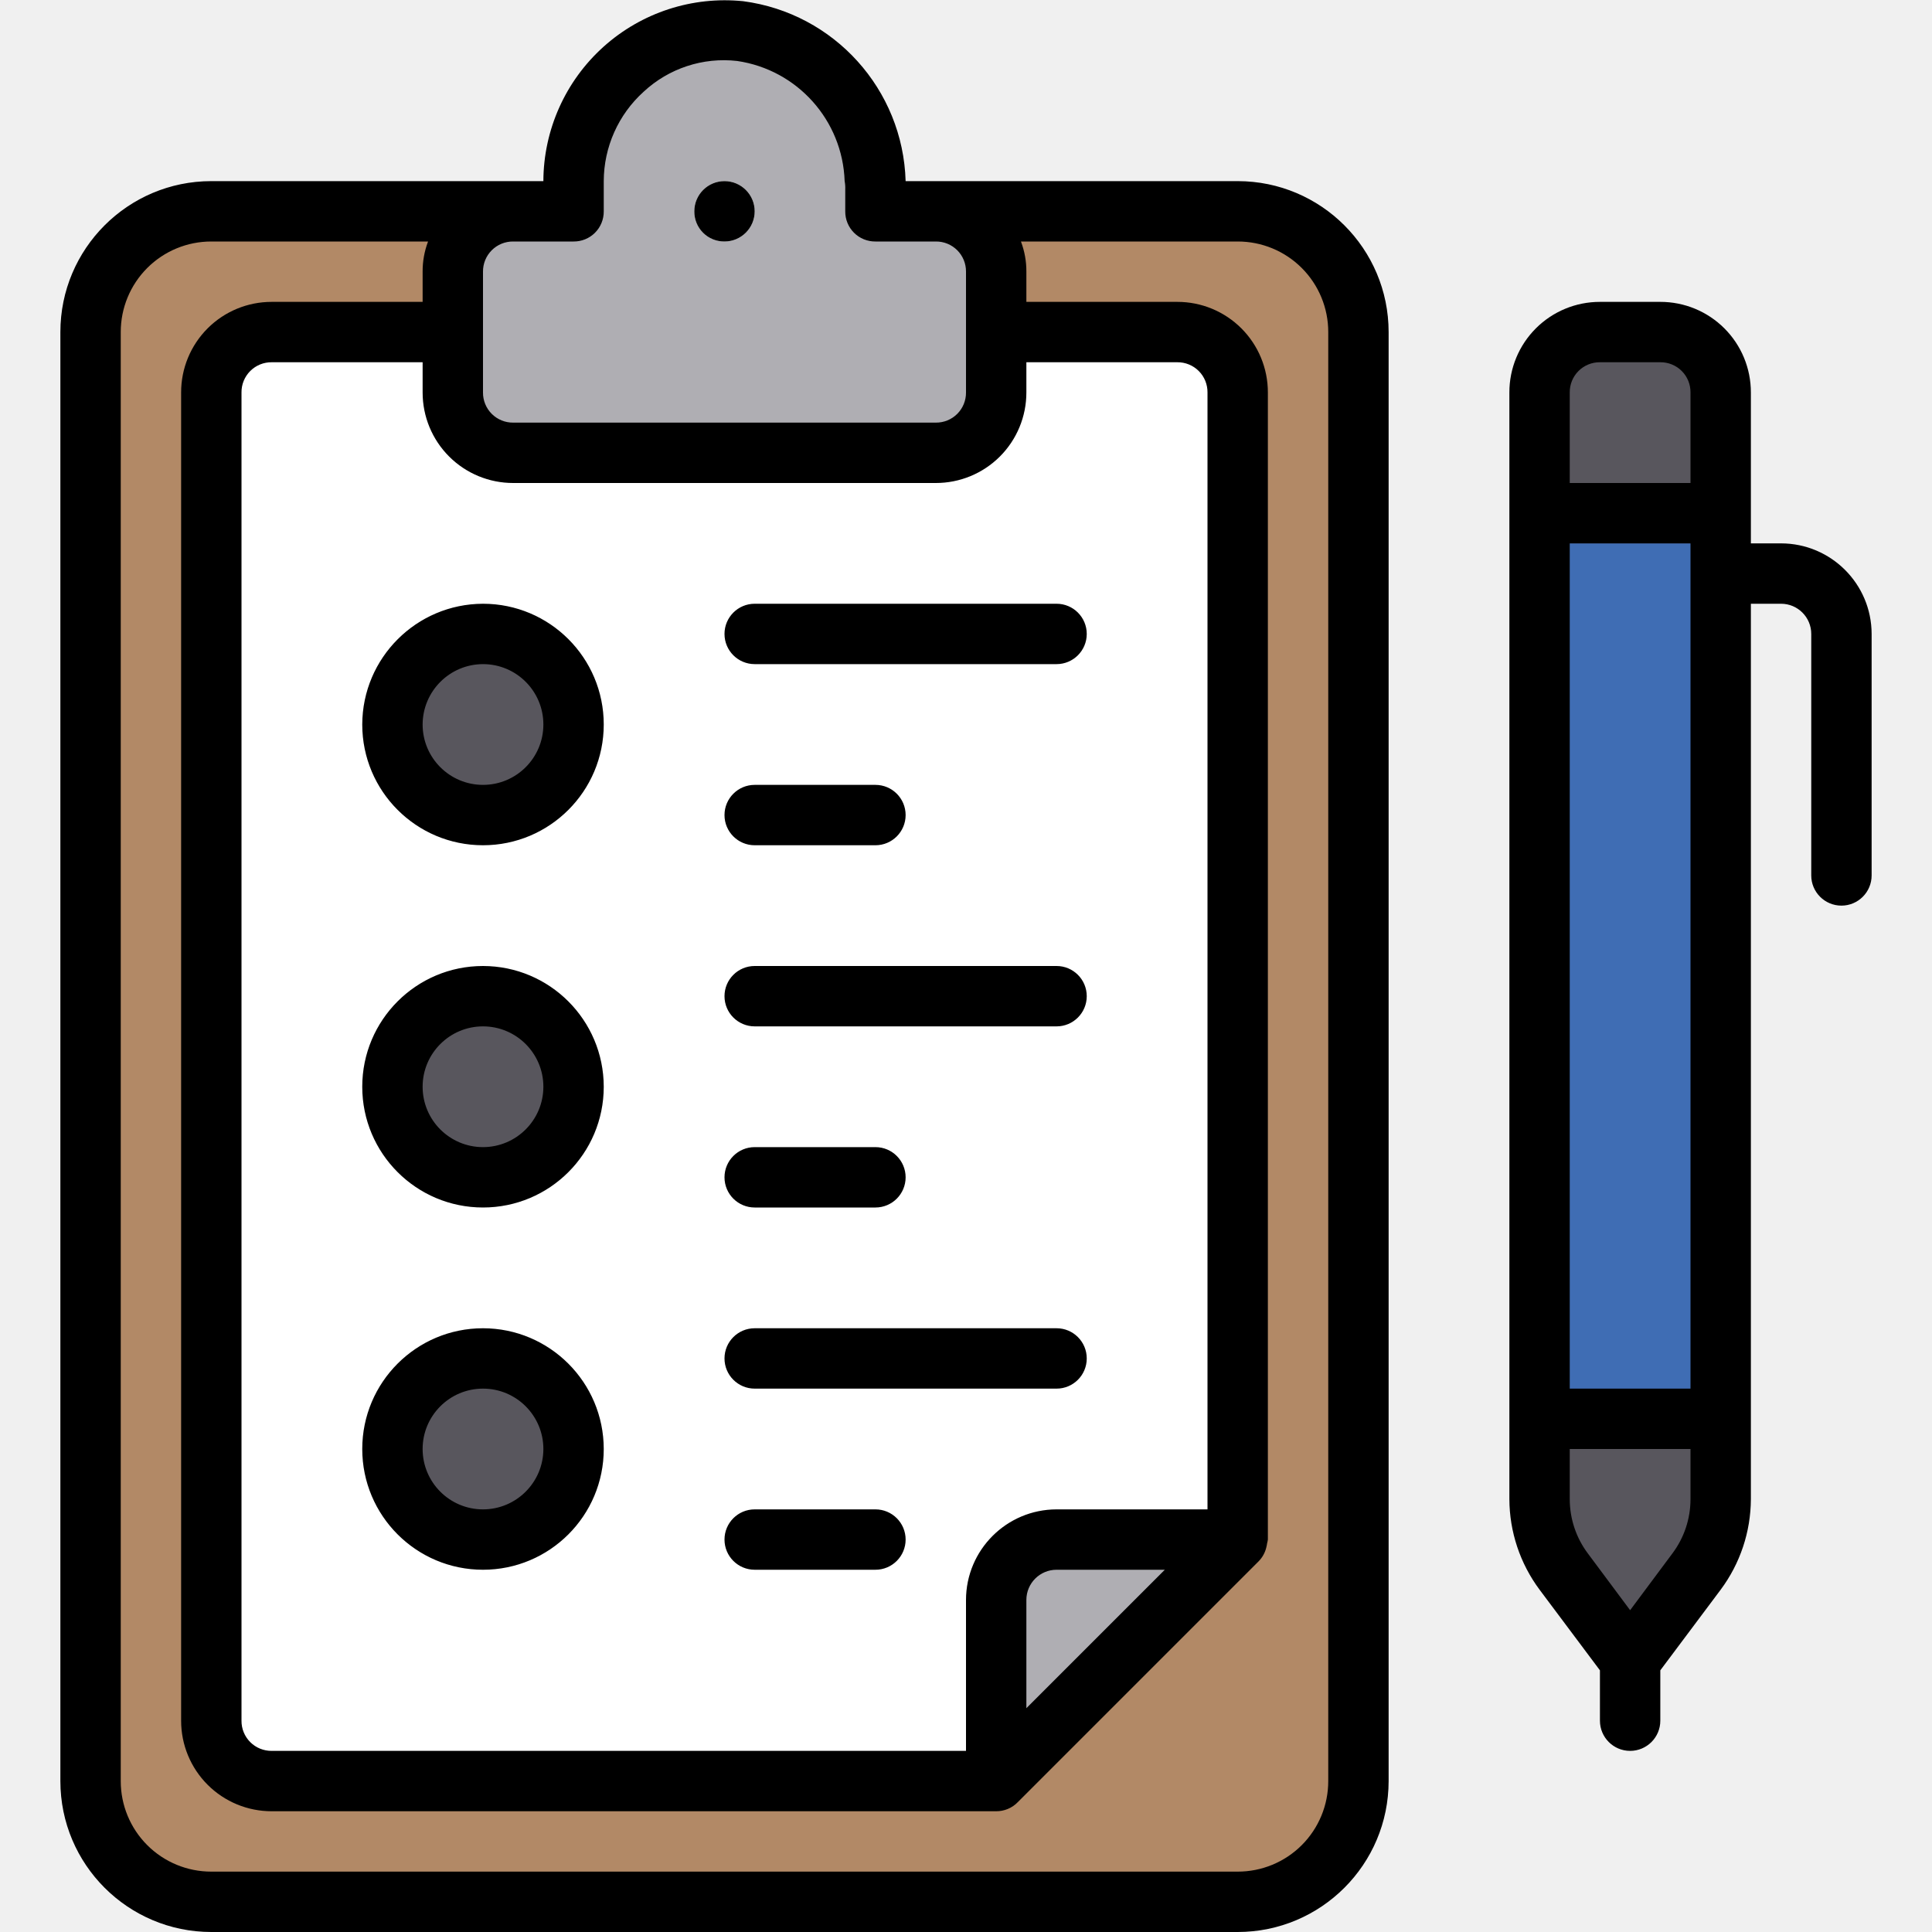
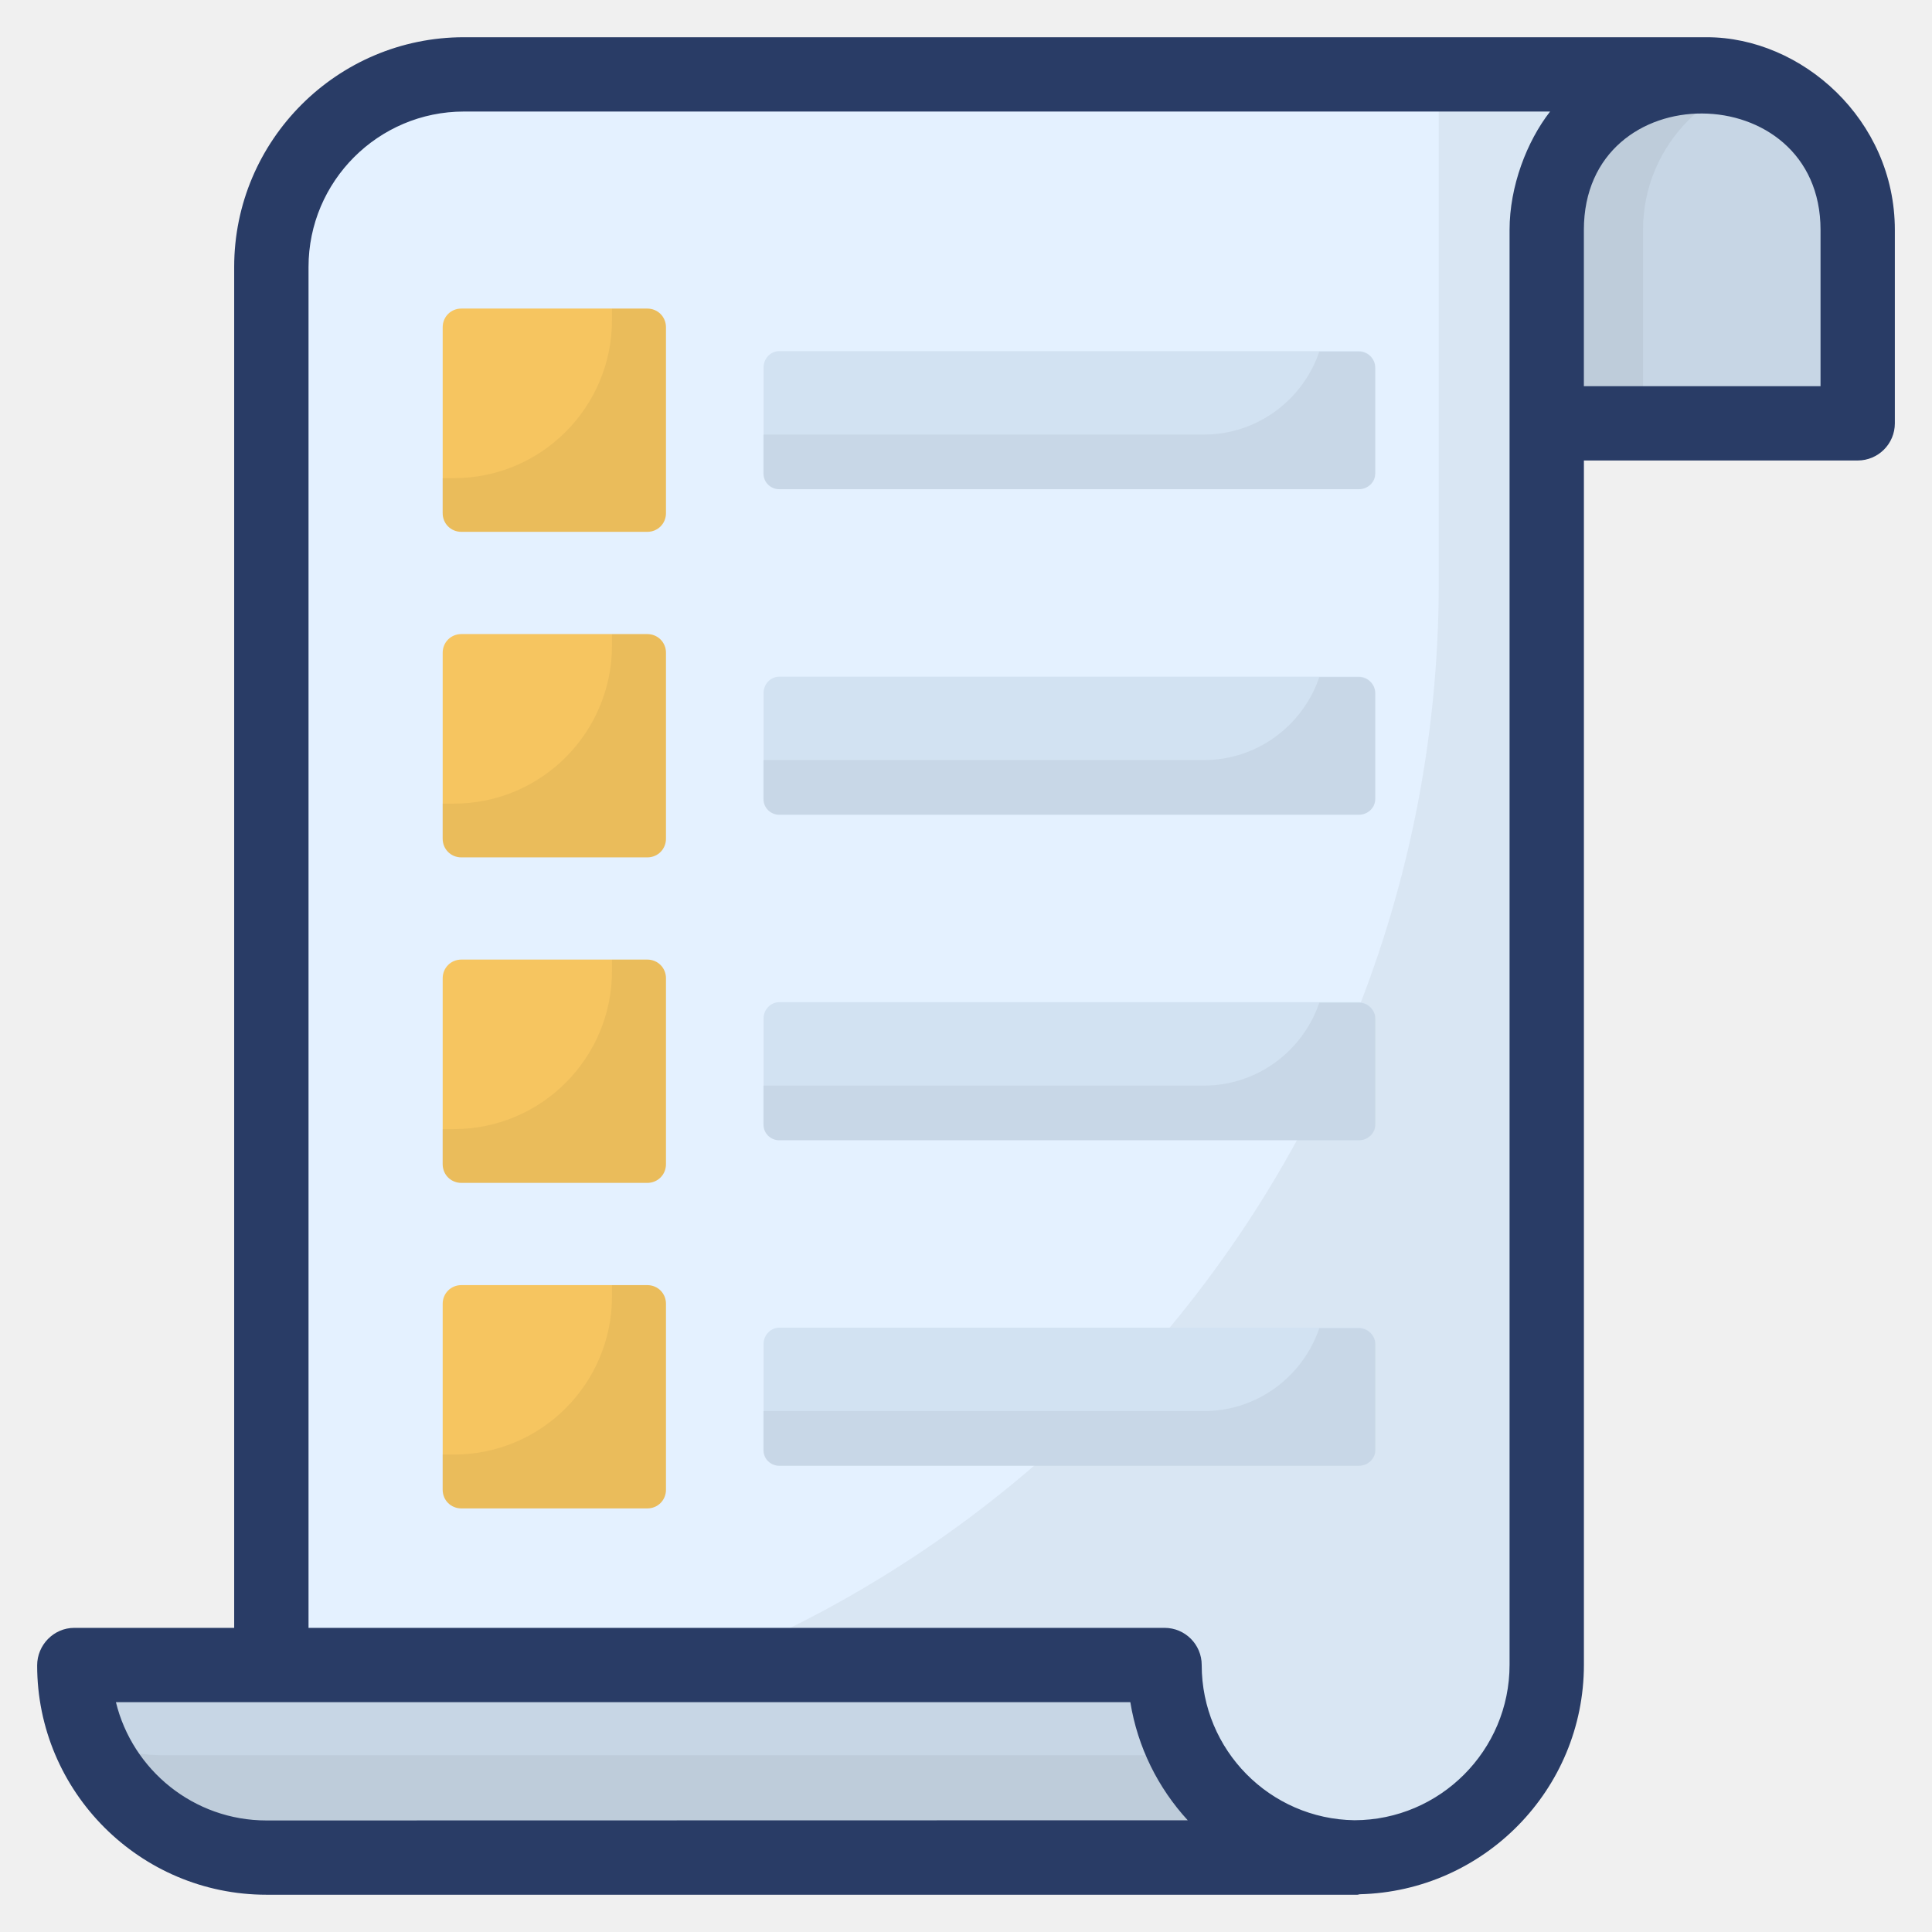
- <svg xmlns="http://www.w3.org/2000/svg" data-name="Layer 1" viewBox="0 0 32 32">
-   <rect width="21" height="28" x="1.5" y="3.5" fill="#b28966" rx="2" ry="2" />
-   <path fill="#fff" d="M16.5,29.5H4.5a1,1,0,0,1-1-1V6.5a1,1,0,0,1,1-1h15a1,1,0,0,1,1,1V25.5" />
-   <path fill="#afaeb3" d="M14.5,3.5V3.143A2.598,2.598,0,0,0,12.258.513,2.501,2.501,0,0,0,9.5,3v.5h-1a1,1,0,0,0-1,1v2a1,1,0,0,0,1,1h7a1,1,0,0,0,1-1v-2a1,1,0,0,0-1-1Z" />
-   <circle cx="12" cy="3.5" r=".5" fill="#fff" />
-   <path fill="#afaeb3" d="M16.5,29.5v-3a1,1,0,0,1,1-1h3Z" />
-   <circle cx="8" cy="12" r="1.5" fill="#58565d" />
-   <circle cx="8" cy="24" r="1.5" fill="#58565d" />
-   <circle cx="8" cy="18" r="1.5" fill="#58565d" />
-   <path fill="#3f6db4" d="M28.5,6.5V24.83a1.969,1.969,0,0,1-.4,1.2l-.6.8-.5.67-.5-.67-.6-.8a1.969,1.969,0,0,1-.4-1.2V6.5a1.003,1.003,0,0,1,1-1h1A1.003,1.003,0,0,1,28.5,6.5Z" />
-   <path fill="#58565d" d="M28.5 23.5v1.33a1.969 1.969 0 0 1-.4 1.2L27 27.5l-1.1-1.47a1.969 1.969 0 0 1-.4-1.2V23.5zM28.5 6.5V9h-3V6.5a1.003 1.003 0 0 1 1-1h1A1.003 1.003 0 0 1 28.5 6.5z" />
-   <path d="M20.5,3H15A3.096,3.096,0,0,0,12.31.02,3.005,3.005,0,0,0,9,3H3.5A2.501,2.501,0,0,0,1,5.5v24A2.501,2.501,0,0,0,3.5,32h17A2.501,2.501,0,0,0,23,29.5V5.5A2.501,2.501,0,0,0,20.5,3ZM8,6V4.5A.495.495,0,0,1,8.5,4h1a.495.495,0,0,0,.5-.5V3a2.002,2.002,0,0,1,.66-1.48A1.949,1.949,0,0,1,12.21,1.01,2.082,2.082,0,0,1,13.99,3a.614.614,0,0,1,.01.14V3.5a.495.495,0,0,0,.5.5h1a.495.495,0,0,1,.5.5v2a.495.495,0,0,1-.5.5h-7A.495.495,0,0,1,8,6.5Zm.5,2h7A1.498,1.498,0,0,0,17,6.5V6h2.5a.495.495,0,0,1,.5.5V25H17.5A1.502,1.502,0,0,0,16,26.5V29H4.5a.495.495,0,0,1-.5-.5V6.5A.495.495,0,0,1,4.5,6H7v.5A1.498,1.498,0,0,0,8.5,8ZM19.293,26,17,28.293V26.5a.5.5,0,0,1,.5-.5ZM22,29.5A1.498,1.498,0,0,1,20.5,31H3.5A1.498,1.498,0,0,1,2,29.5V5.5A1.498,1.498,0,0,1,3.5,4H7.09A1.386,1.386,0,0,0,7,4.5V5H4.5A1.498,1.498,0,0,0,3,6.5v22A1.498,1.498,0,0,0,4.5,30h12a.5.5,0,0,0,.19-.037.488.488,0,0,0,.171-.117L20.846,25.861a.487.487,0,0,0,.129-.235.462.462,0,0,0,.012-.062A.475.475,0,0,0,21,25.5V6.5A1.498,1.498,0,0,0,19.5,5H17V4.5a1.386,1.386,0,0,0-.09-.5H20.5A1.498,1.498,0,0,1,22,5.5ZM12,4a.5.5,0,1,0-.5-.5A.495.495,0,0,0,12,4ZM6,12a2,2,0,1,0,2-2A2.006,2.006,0,0,0,6,12Zm2-1a1,1,0,1,1-1,1A1.003,1.003,0,0,1,8,11ZM8,22a2,2,0,1,0,2,2A2.002,2.002,0,0,0,8,22Zm0,3a1,1,0,1,1,1-1A1.001,1.001,0,0,1,8,25Zm0-9a2,2,0,1,0,2,2A2.002,2.002,0,0,0,8,16Zm0,3a1,1,0,1,1,1-1A1.001,1.001,0,0,1,8,19Zm4.5-8h5a.5.5,0,0,0,0-1h-5a.5.5,0,0,0,0,1Zm0,3h2a.5.5,0,0,0,0-1h-2a.5.5,0,0,0,0,1Zm0,3h5a.5.5,0,0,0,0-1h-5a.5.5,0,0,0,0,1Zm0,3h2a.5.5,0,0,0,0-1h-2a.5.5,0,0,0,0,1Zm0,3h5a.5.5,0,0,0,0-1h-5a.5.5,0,0,0,0,1Zm0,3h2a.5.5,0,0,0,0-1h-2a.5.5,0,0,0,0,1Zm17-17H29V6.5A1.498,1.498,0,0,0,27.5,5h-1A1.498,1.498,0,0,0,25,6.5V24.83a2.526,2.526,0,0,0,.5,1.5l1,1.336V28.5a.5.5,0,0,0,1,0v-.834l1-1.336a2.526,2.526,0,0,0,.5-1.5V10h.5a.5.5,0,0,1,.5.5v4a.5.5,0,0,0,1,0v-4A1.502,1.502,0,0,0,29.5,9ZM28,24.83a1.498,1.498,0,0,1-.3.9l-.7.94-.7-.94a1.498,1.498,0,0,1-.3-.9V24h2ZM28,23H26V9h2ZM28,8H26V6.5a.495.495,0,0,1,.5-.5h1a.495.495,0,0,1,.5.5Z" />
+ <svg xmlns="http://www.w3.org/2000/svg" enable-background="new 0 0 52 52" viewBox="0 0 52 52">
+   <path fill="#C7D6E5" d="M49.989,6.187v5.206h-8.36V6.187c0-1.157,0.465-2.2,1.225-2.96      c0.749-0.76,1.792-1.225,2.949-1.225C48.118,2.002,49.989,3.874,49.989,6.187z" />
+   <path d="M47.102,2.208c-0.63,0.2-1.2,0.56-1.65,1.02c-0.76,0.76-1.23,1.8-1.23,2.96      v5.21h-2.59V6.187c0-1.16,0.46-2.2,1.22-2.96c0.75-0.76,1.79-1.23,2.95-1.23      C46.252,1.998,46.692,2.068,47.102,2.208z" opacity=".05" />
+   <path fill="#E4F1FF" d="M12.487,2.002h33.317c-1.157,0-2.2,0.465-2.949,1.225          c-0.76,0.76-1.225,1.804-1.225,2.96V44.809c0,2.858-2.325,5.184-5.184,5.184H7.303V7.186          C7.303,4.327,9.629,2.002,12.487,2.002z" />
+   <path d="M45.805,1.999c-1.16,0-2.2,0.47-2.95,1.23c-0.76,0.76-1.22,1.8-1.22,2.96          v38.62c0,2.87-2.32,5.18-5.18,5.18H7.305v-2.91c8.67,0,16.53-3.51,22.22-9.2          C35.205,32.199,38.725,24.349,38.725,15.669V1.999H45.805z" opacity=".05" />
+   <path fill="#D2E2F2" d="M45.94 2.002v.011c-.045-.011-.091-.011-.136-.011H45.94zM2 44.814l29.343-0v.011c0 2.847 2.325 5.172 5.172 5.172l-29.343 0c-2.858 0-5.172-2.325-5.172-5.172V44.814z" />
+   <path fill="#D2E2F2" d="M2,44.814l29.343-0v0.011c0,2.847,2.325,5.172,5.172,5.172           l-29.343,0c-2.858,0-5.172-2.325-5.172-5.172V44.814z" />
+   <g>
+     <path fill="#C7D6E5" d="M2,44.814l29.343-0v0.011c0,2.847,2.325,5.172,5.172,5.172      l-29.343,0c-2.858,0-5.172-2.325-5.172-5.172V44.814z" />
+     <path d="M36.513,49.993H7.175c-2.14,0-3.99-1.31-4.77-3.16c0.62,0.27,1.31,0.41,2.02,0.41      h27.528C32.823,48.883,34.543,49.993,36.513,49.993z" opacity=".05" />
+     <path fill="#293C66" d="M45.939,1.002h-0.136h-0.005h-0.001h-0.001H45.796h-0.005H12.487     c-3.409,0-6.184,2.774-6.184,6.184V43.814H2c-0.553,0-1,0.459-1,1.011     c0,3.403,2.77,6.172,6.173,6.172h29.343c0.007,0,0.015,0,0.02,0     c0.022,0,0.04-0.011,0.062-0.013c3.339-0.081,6.033-2.817,6.033-6.176V12.394H50     c0.553,0,1-0.448,1-1V6.188C51,3.219,48.493,1.002,45.939,1.002z M3.12,45.814h27.303     c0.196,1.214,0.748,2.31,1.545,3.179c-2.541,0.001,9.194-0.002-24.795,0.005     C5.215,48.998,3.567,47.643,3.12,45.814z M40.63,44.809c0,2.303-1.871,4.177-4.173,4.183     c-2.273-0.032-4.113-1.886-4.113-4.178c0-0.552-0.447-1-1-1H8.304V7.186     c0-2.307,1.877-4.184,4.184-4.184h29.233c-0.628,0.806-1.091,2.015-1.091,3.186     C40.63,16.014,40.63,34.986,40.63,44.809z M49,10.394h-6.37V6.188c0-4.209,6.37-4.146,6.37,0     V10.394z" />
+   </g>
+   <g>
+     <path fill="#F6C560" d="M17.925,8.808v5.004c0,0.282-0.221,0.503-0.503,0.503h-5.004      c-0.282,0-0.503-0.221-0.503-0.503V8.808c0-0.282,0.221-0.503,0.503-0.503h5.004      C17.704,8.305,17.925,8.526,17.925,8.808z" />
+     <path fill="#D2E2F2" d="M37.012,9.887v2.857c0,0.236-0.199,0.423-0.436,0.423H20.975       c-0.236,0-0.423-0.187-0.423-0.423V9.887c0-0.236,0.187-0.436,0.423-0.436H36.576       C36.813,9.452,37.012,9.651,37.012,9.887z" />
+     <path d="M37.018,9.893v2.858c0,0.233-0.209,0.417-0.442,0.417H20.975       c-0.233,0-0.429-0.184-0.429-0.417v-1.055h11.86c1.435,0,2.661-0.932,3.103-2.232h1.067       C36.809,9.464,37.018,9.66,37.018,9.893z" opacity=".05" />
+     <path fill="#F6C560" d="M17.925,17.569v5.004c0,0.282-0.221,0.503-0.503,0.503h-5.004      c-0.282,0-0.503-0.221-0.503-0.503v-5.004c0-0.282,0.221-0.503,0.503-0.503h5.004      C17.704,17.066,17.925,17.287,17.925,17.569z" />
+     <path fill="#D2E2F2" d="M37.012,18.649v2.857c0,0.236-0.199,0.423-0.436,0.423H20.975       c-0.236,0-0.423-0.187-0.423-0.423v-2.857c0-0.236,0.187-0.436,0.423-0.436H36.576       C36.813,18.213,37.012,18.412,37.012,18.649z" />
+     <path d="M37.018,18.654v2.858c0,0.233-0.209,0.417-0.442,0.417H20.975       c-0.233,0-0.429-0.184-0.429-0.417v-1.055h11.86c1.435,0,2.661-0.932,3.103-2.232h1.067       C36.809,18.225,37.018,18.421,37.018,18.654z" opacity=".05" />
+     <g>
+       <path fill="#F6C560" d="M17.925,35.092v5.004c0,0.282-0.221,0.503-0.503,0.503h-5.004      c-0.282,0-0.503-0.221-0.503-0.503V35.092c0-0.282,0.221-0.503,0.503-0.503h5.004      C17.704,34.589,17.925,34.81,17.925,35.092z" />
+       <path fill="#D2E2F2" d="M37.012,36.171v2.857c0,0.236-0.199,0.423-0.436,0.423H20.975       c-0.236,0-0.423-0.187-0.423-0.423v-2.857c0-0.236,0.187-0.436,0.423-0.436H36.576       C36.813,35.736,37.012,35.935,37.012,36.171z" />
+       <path d="M37.018,36.177v2.858c0,0.233-0.209,0.417-0.442,0.417H20.975       c-0.233,0-0.429-0.184-0.429-0.417v-1.055h11.86c1.435,0,2.661-0.932,3.103-2.232h1.067       C36.809,35.748,37.018,35.944,37.018,36.177z" opacity=".05" />
+     </g>
+     <g>
+       <path fill="#F6C560" d="M17.925,26.33v5.004c0,0.282-0.221,0.503-0.503,0.503h-5.004      c-0.282,0-0.503-0.221-0.503-0.503V26.33c0-0.282,0.221-0.503,0.503-0.503h5.004      C17.704,25.827,17.925,26.048,17.925,26.33z" />
+       <path d="M17.922 8.81v5c0 .28-.22.5-.5.5h-5c-.29 0-.51-.22-.51-.5v-.94h.3c2.36 0 4.26-1.91 4.26-4.26V8.31h.95C17.702 8.31 17.922 8.53 17.922 8.81zM17.922 17.57v5c0 .29-.22.51-.5.51h-5c-.29 0-.51-.22-.51-.51v-.94h.3c2.36 0 4.26-1.91 4.26-4.26v-.3h.95C17.702 17.07 17.922 17.29 17.922 17.57zM17.922 35.09v5.01c0 .28-.22.5-.5.5h-5c-.29 0-.51-.22-.51-.5v-.95h.3c2.36 0 4.26-1.91 4.26-4.26v-.3h.95C17.702 34.59 17.922 34.81 17.922 35.09zM17.922 26.33v5c0 .29-.22.51-.5.51h-5c-.29 0-.51-.22-.51-.51v-.94h.3c2.36 0 4.26-1.91 4.26-4.26v-.3h.95C17.702 25.83 17.922 26.05 17.922 26.33z" opacity=".05" />
+       <path fill="#D2E2F2" d="M37.012,27.41v2.857c0,0.236-0.199,0.423-0.436,0.423H20.975       c-0.236,0-0.423-0.187-0.423-0.423v-2.857c0-0.236,0.187-0.436,0.423-0.436H36.576       C36.813,26.974,37.012,27.174,37.012,27.41z" />
+       <path d="M37.018,27.416v2.858c0,0.233-0.209,0.417-0.442,0.417H20.975       c-0.233,0-0.429-0.184-0.429-0.417v-1.055h11.86c1.435,0,2.661-0.932,3.103-2.232h1.067       C36.809,26.986,37.018,27.182,37.018,27.416z" opacity=".05" />
+     </g>
+   </g>
</svg>
